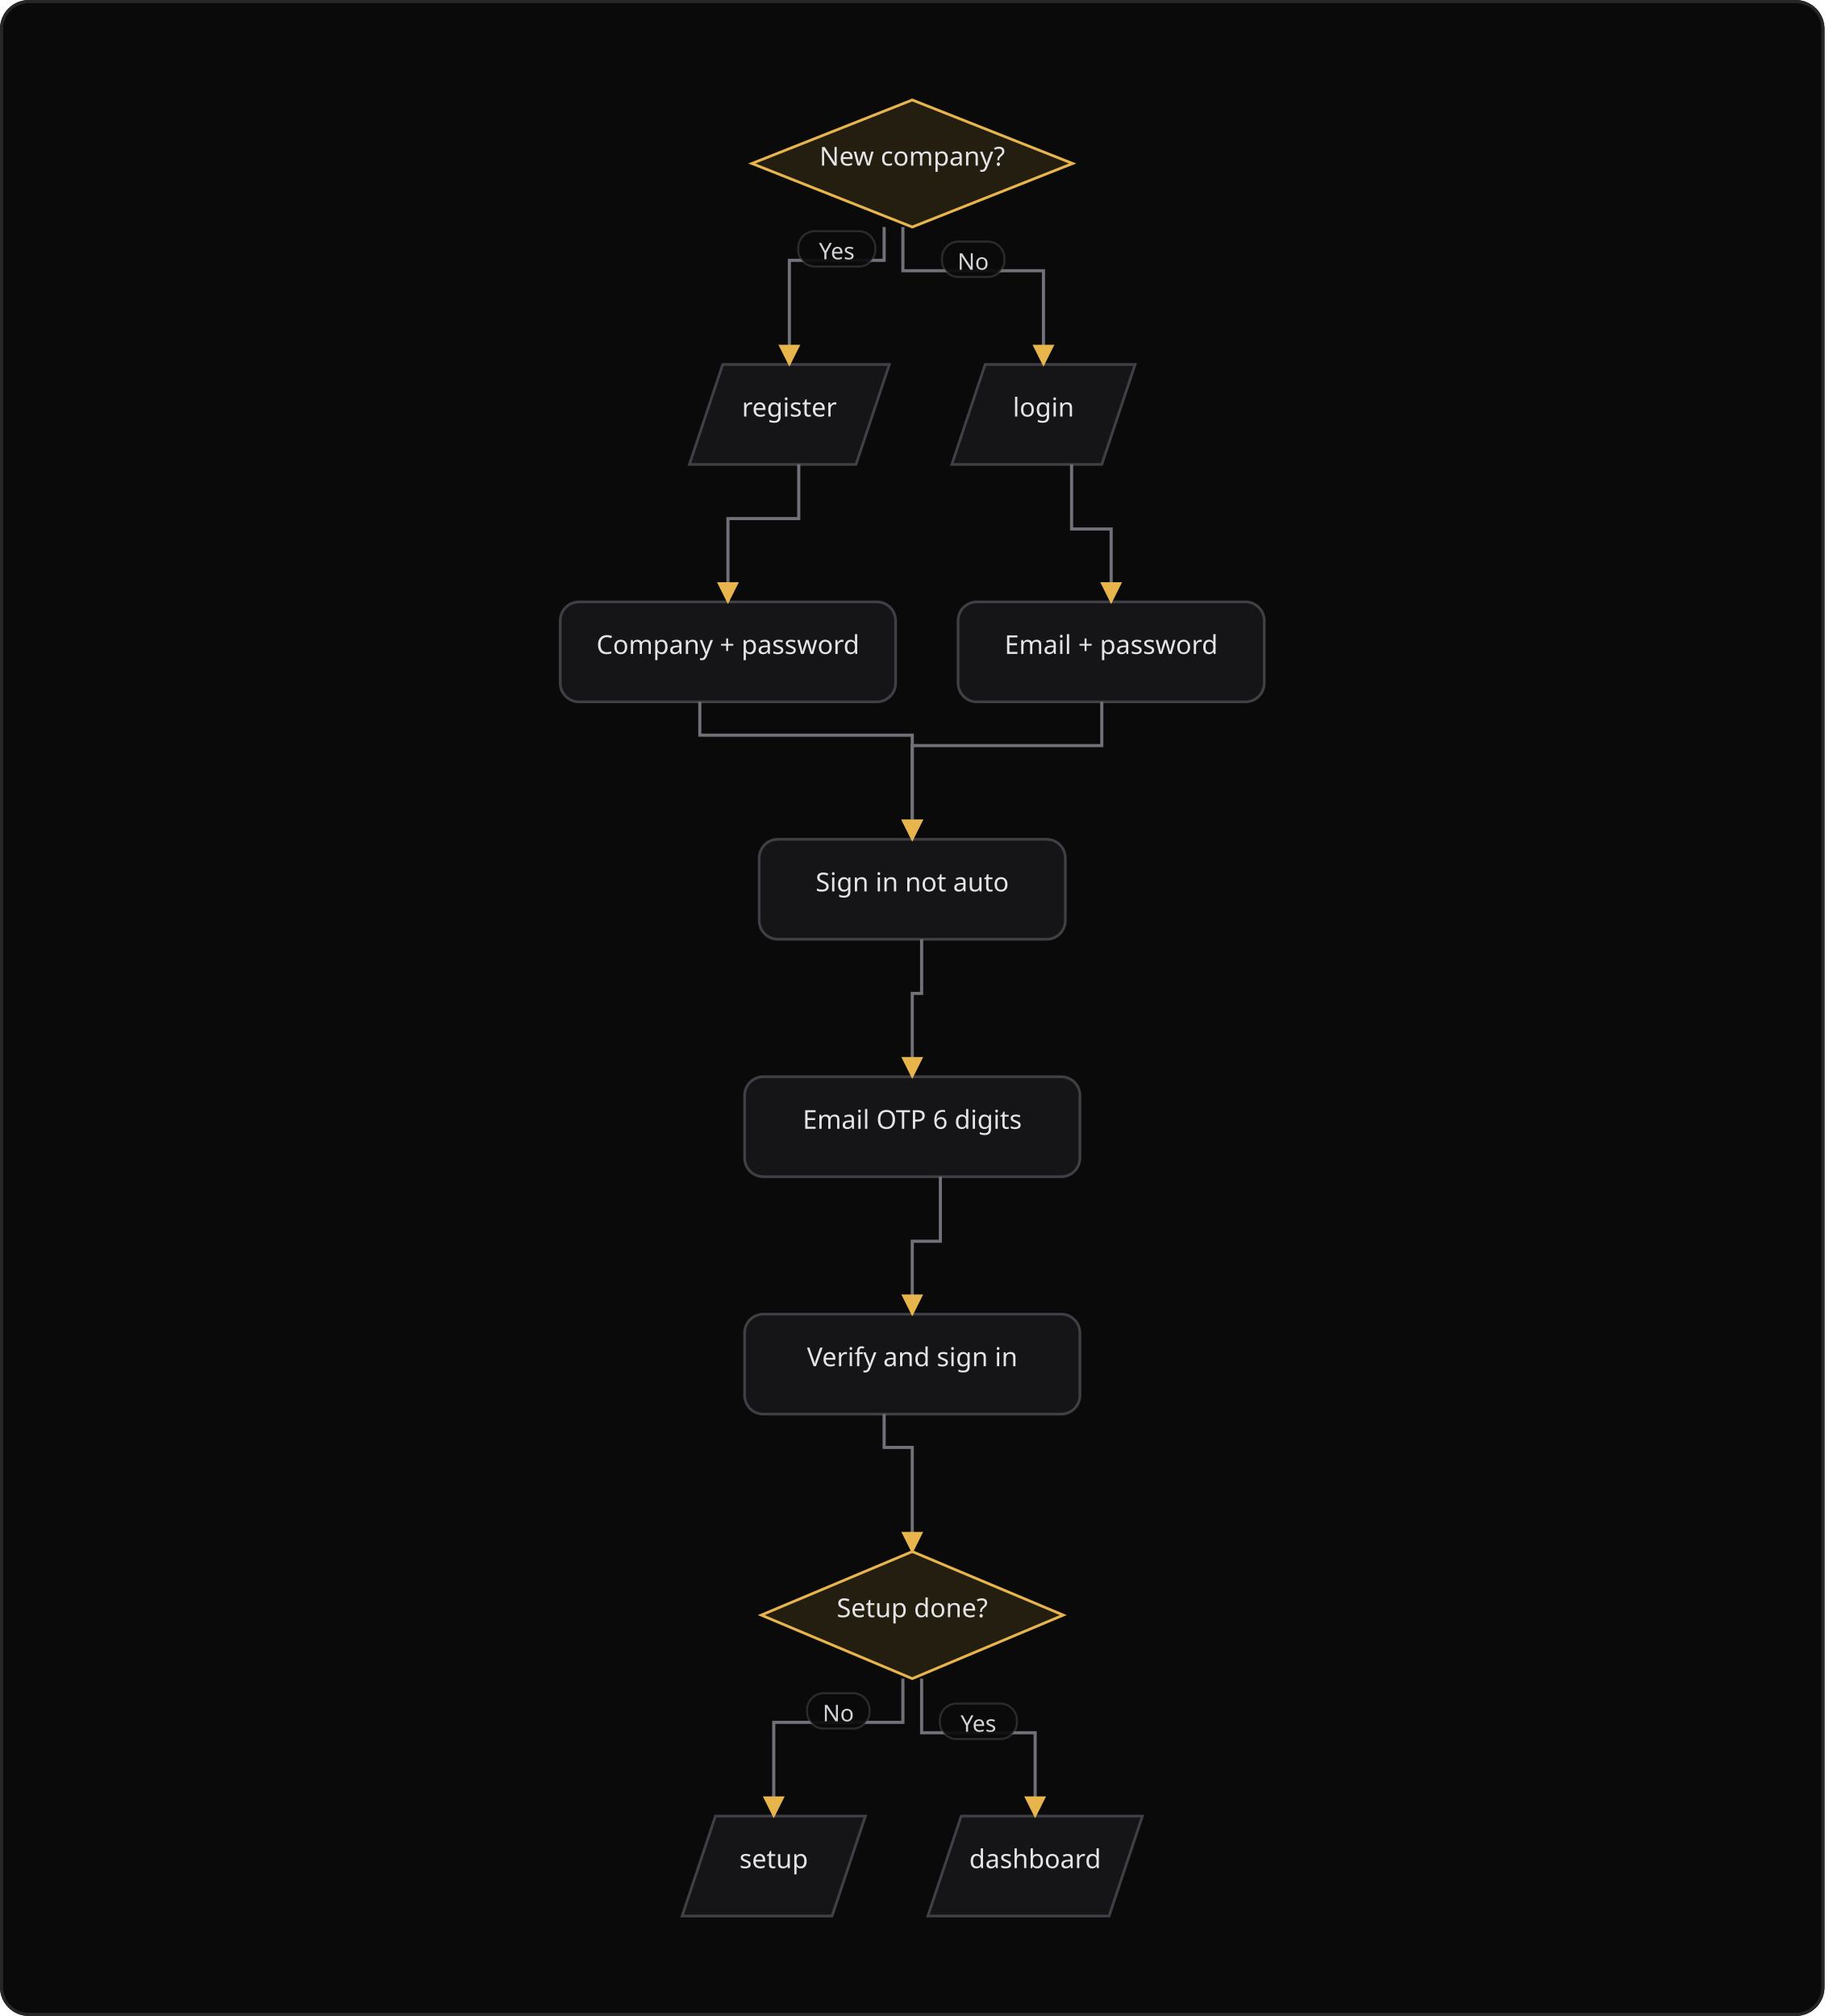
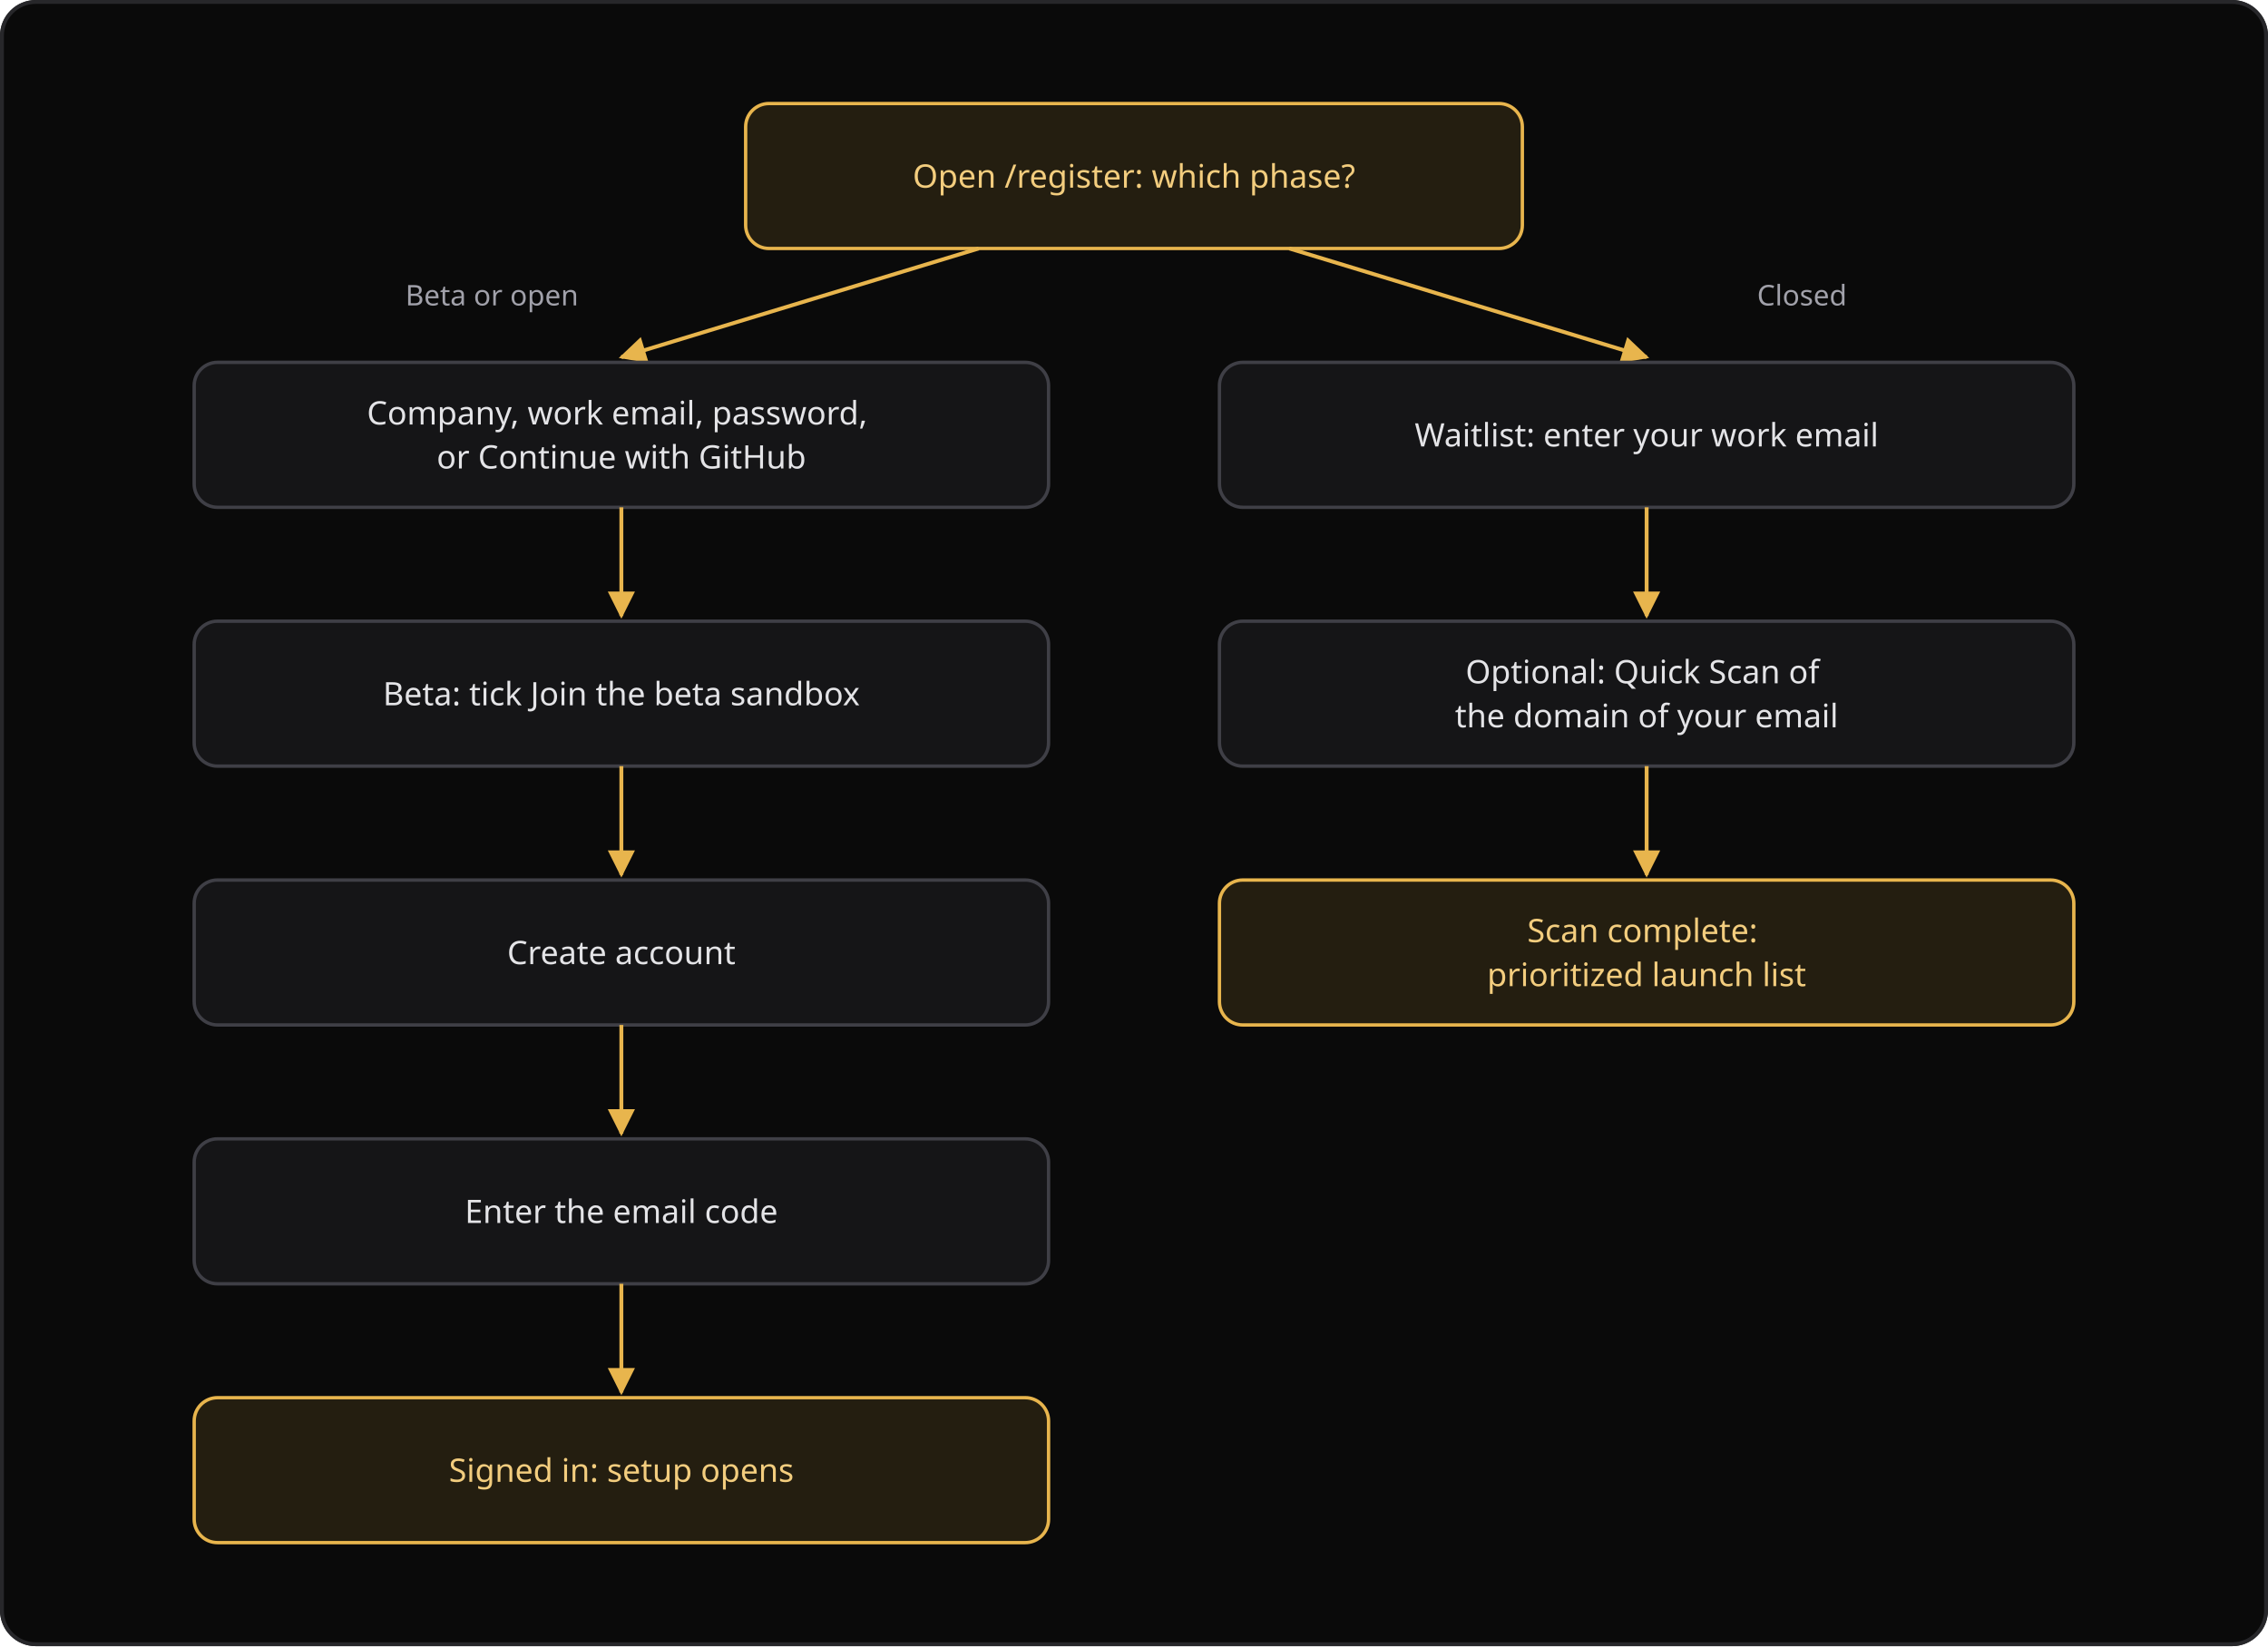
- <svg xmlns="http://www.w3.org/2000/svg" viewBox="0 0 876.0 968.0" width="876" height="968" data-diagram="Platform: Register and sign in process flow" role="img" style="max-width:100%;height:auto;display:block;margin:0 auto">
-   <rect x="0" y="0" width="876" height="968" rx="14" fill="#0A0A0A" />
-   <rect x="0.75" y="0.75" width="874.5" height="966.5" rx="13" fill="none" stroke="#27272A" stroke-width="1.5" />
+ <svg xmlns="http://www.w3.org/2000/svg" viewBox="0 0 876.0 636.0" width="876" height="636" data-diagram="Platform: Register and sign in process flow" role="img" style="max-width:100%;height:auto;display:block;margin:0 auto">
+   <rect x="0" y="0" width="876" height="636" rx="14" fill="#0A0A0A" />
+   <rect x="0.75" y="0.75" width="874.5" height="634.5" rx="13" fill="none" stroke="#27272A" stroke-width="1.5" />
  <defs>
-     <marker id="flow-arrow-42" viewBox="0 0 10 10" refX="9" refY="5" markerWidth="7" markerHeight="7" orient="auto-start-reverse">
+     <marker id="flow-arrow-01c" viewBox="0 0 10 10" refX="9" refY="5" markerWidth="7" markerHeight="7" orient="auto-start-reverse">
      <path d="M0,0 L10,5 L0,10 z" fill="#E8B54D" />
    </marker>
  </defs>
-   <g transform="translate(24 24)">
-     <polygon points="414,24 491,54.5 414,85 337,54.5" fill="#241E10" stroke="#E8B54D" stroke-width="1.3" />
-     <text x="414" y="55.5" text-anchor="middle" font-size="12.5" font-family="'Geist Variable',system-ui,sans-serif" fill="#E4E4E7">
-       <tspan x="414" dy="0">New company?</tspan>
+   <g>
+     <rect x="288.0" y="40" width="300" height="56" rx="9" fill="#241E10" stroke="#E8B54D" stroke-width="1.3" />
+     <text x="438.0" y="72.5" text-anchor="middle" font-size="12.5" font-family="'Geist Variable',system-ui,sans-serif" fill="#F3CD7E">
+       <tspan x="438.0" dy="0">Open /register: which phase?</tspan>
    </text>
-     <polygon points="323,151 403,151 387,199 307,199" fill="#151517" stroke="#3F3F46" stroke-width="1.3" />
-     <text x="355" y="176.0" text-anchor="middle" font-size="12.5" font-family="'Geist Variable',system-ui,sans-serif" fill="#E4E4E7">
-       <tspan x="355" dy="0">register</tspan>
+     <line x1="378.0" y1="96" x2="240.0" y2="138" stroke="#E8B54D" stroke-width="1.5" marker-end="url(#flow-arrow-01c)" />
+     <line x1="498.0" y1="96" x2="636.0" y2="138" stroke="#E8B54D" stroke-width="1.5" marker-end="url(#flow-arrow-01c)" />
+     <text x="190.0" y="118" text-anchor="middle" font-size="11" font-family="'Geist Variable',system-ui,sans-serif" fill="#A1A1AA">Beta or open</text>
+     <text x="696.0" y="118" text-anchor="middle" font-size="11" font-family="'Geist Variable',system-ui,sans-serif" fill="#A1A1AA">Closed</text>
+     <rect x="75.0" y="140" width="330" height="56" rx="9" fill="#151517" stroke="#3F3F46" stroke-width="1.3" />
+     <text x="240.0" y="164.0" text-anchor="middle" font-size="12.5" font-family="'Geist Variable',system-ui,sans-serif" fill="#E4E4E7">
+       <tspan x="240.0" dy="0">Company, work email, password,</tspan>
+       <tspan x="240.0" dy="17">or Continue with GitHub</tspan>
    </text>
-     <polygon points="449,151 521,151 505,199 433,199" fill="#151517" stroke="#3F3F46" stroke-width="1.3" />
-     <text x="477" y="176.0" text-anchor="middle" font-size="12.5" font-family="'Geist Variable',system-ui,sans-serif" fill="#E4E4E7">
-       <tspan x="477" dy="0">login</tspan>
+     <line x1="240.0" y1="196" x2="240.0" y2="238" stroke="#E8B54D" stroke-width="1.5" marker-end="url(#flow-arrow-01c)" />
+     <rect x="75.0" y="240" width="330" height="56" rx="9" fill="#151517" stroke="#3F3F46" stroke-width="1.3" />
+     <text x="240.0" y="272.5" text-anchor="middle" font-size="12.5" font-family="'Geist Variable',system-ui,sans-serif" fill="#E4E4E7">
+       <tspan x="240.0" dy="0">Beta: tick Join the beta sandbox</tspan>
    </text>
-     <rect x="245" y="265" width="161" height="48" rx="9" fill="#151517" stroke="#3F3F46" stroke-width="1.3" />
-     <text x="325.5" y="290.0" text-anchor="middle" font-size="12.5" font-family="'Geist Variable',system-ui,sans-serif" fill="#E4E4E7">
-       <tspan x="325.5" dy="0">Company + password</tspan>
+     <line x1="240.0" y1="296" x2="240.0" y2="338" stroke="#E8B54D" stroke-width="1.5" marker-end="url(#flow-arrow-01c)" />
+     <rect x="75.0" y="340" width="330" height="56" rx="9" fill="#151517" stroke="#3F3F46" stroke-width="1.3" />
+     <text x="240.0" y="372.5" text-anchor="middle" font-size="12.5" font-family="'Geist Variable',system-ui,sans-serif" fill="#E4E4E7">
+       <tspan x="240.0" dy="0">Create account</tspan>
    </text>
-     <rect x="436" y="265" width="147" height="48" rx="9" fill="#151517" stroke="#3F3F46" stroke-width="1.3" />
-     <text x="509.5" y="290.0" text-anchor="middle" font-size="12.5" font-family="'Geist Variable',system-ui,sans-serif" fill="#E4E4E7">
-       <tspan x="509.5" dy="0">Email + password</tspan>
+     <line x1="240.0" y1="396" x2="240.0" y2="438" stroke="#E8B54D" stroke-width="1.5" marker-end="url(#flow-arrow-01c)" />
+     <rect x="75.0" y="440" width="330" height="56" rx="9" fill="#151517" stroke="#3F3F46" stroke-width="1.3" />
+     <text x="240.0" y="472.5" text-anchor="middle" font-size="12.5" font-family="'Geist Variable',system-ui,sans-serif" fill="#E4E4E7">
+       <tspan x="240.0" dy="0">Enter the email code</tspan>
    </text>
-     <rect x="340.5" y="379" width="147" height="48" rx="9" fill="#151517" stroke="#3F3F46" stroke-width="1.3" />
-     <text x="414" y="404.0" text-anchor="middle" font-size="12.5" font-family="'Geist Variable',system-ui,sans-serif" fill="#E4E4E7">
-       <tspan x="414" dy="0">Sign in not auto</tspan>
+     <line x1="240.0" y1="496" x2="240.0" y2="538" stroke="#E8B54D" stroke-width="1.5" marker-end="url(#flow-arrow-01c)" />
+     <rect x="75.0" y="540" width="330" height="56" rx="9" fill="#241E10" stroke="#E8B54D" stroke-width="1.3" />
+     <text x="240.0" y="572.5" text-anchor="middle" font-size="12.5" font-family="'Geist Variable',system-ui,sans-serif" fill="#F3CD7E">
+       <tspan x="240.0" dy="0">Signed in: setup opens</tspan>
    </text>
-     <rect x="333.5" y="493" width="161" height="48" rx="9" fill="#151517" stroke="#3F3F46" stroke-width="1.3" />
-     <text x="414" y="518.0" text-anchor="middle" font-size="12.5" font-family="'Geist Variable',system-ui,sans-serif" fill="#E4E4E7">
-       <tspan x="414" dy="0">Email OTP 6 digits</tspan>
+     <rect x="471.0" y="140" width="330" height="56" rx="9" fill="#151517" stroke="#3F3F46" stroke-width="1.3" />
+     <text x="636.0" y="172.5" text-anchor="middle" font-size="12.5" font-family="'Geist Variable',system-ui,sans-serif" fill="#E4E4E7">
+       <tspan x="636.0" dy="0">Waitlist: enter your work email</tspan>
    </text>
-     <rect x="333.5" y="607" width="161" height="48" rx="9" fill="#151517" stroke="#3F3F46" stroke-width="1.3" />
-     <text x="414" y="632.0" text-anchor="middle" font-size="12.5" font-family="'Geist Variable',system-ui,sans-serif" fill="#E4E4E7">
-       <tspan x="414" dy="0">Verify and sign in</tspan>
+     <line x1="636.0" y1="196" x2="636.0" y2="238" stroke="#E8B54D" stroke-width="1.5" marker-end="url(#flow-arrow-01c)" />
+     <rect x="471.0" y="240" width="330" height="56" rx="9" fill="#151517" stroke="#3F3F46" stroke-width="1.3" />
+     <text x="636.0" y="264.0" text-anchor="middle" font-size="12.5" font-family="'Geist Variable',system-ui,sans-serif" fill="#E4E4E7">
+       <tspan x="636.0" dy="0">Optional: Quick Scan of</tspan>
+       <tspan x="636.0" dy="17">the domain of your email</tspan>
    </text>
-     <polygon points="414,721 486.5,751.5 414,782 341.5,751.5" fill="#241E10" stroke="#E8B54D" stroke-width="1.3" />
-     <text x="414" y="752.5" text-anchor="middle" font-size="12.5" font-family="'Geist Variable',system-ui,sans-serif" fill="#E4E4E7">
-       <tspan x="414" dy="0">Setup done?</tspan>
+     <line x1="636.0" y1="296" x2="636.0" y2="338" stroke="#E8B54D" stroke-width="1.5" marker-end="url(#flow-arrow-01c)" />
+     <rect x="471.0" y="340" width="330" height="56" rx="9" fill="#241E10" stroke="#E8B54D" stroke-width="1.3" />
+     <text x="636.0" y="364.0" text-anchor="middle" font-size="12.5" font-family="'Geist Variable',system-ui,sans-serif" fill="#F3CD7E">
+       <tspan x="636.0" dy="0">Scan complete:</tspan>
+       <tspan x="636.0" dy="17">prioritized launch list</tspan>
    </text>
-     <polygon points="319.5,848 391.5,848 375.5,896 303.5,896" fill="#151517" stroke="#3F3F46" stroke-width="1.3" />
-     <text x="347.5" y="873.0" text-anchor="middle" font-size="12.5" font-family="'Geist Variable',system-ui,sans-serif" fill="#E4E4E7">
-       <tspan x="347.5" dy="0">setup</tspan>
-     </text>
-     <polygon points="437.5,848 524.5,848 508.5,896 421.5,896" fill="#151517" stroke="#3F3F46" stroke-width="1.3" />
-     <text x="473" y="873.0" text-anchor="middle" font-size="12.5" font-family="'Geist Variable',system-ui,sans-serif" fill="#E4E4E7">
-       <tspan x="473" dy="0">dashboard</tspan>
-     </text>
-     <path d="M 400.5 85.0 L 400.5 101.0 L 355.0 101.0 L 355.0 151.0" fill="none" stroke="#71717A" stroke-width="1.5" marker-end="url(#flow-arrow-42)" />
-     <g>
-       <rect x="359.25" y="87" width="37" height="17" rx="8" fill="#0A0A0A" opacity="0.92" stroke="#71717A" stroke-opacity="0.35" />
-       <text x="377.75" y="100.5" text-anchor="middle" font-size="11" font-family="'Geist Variable',system-ui,sans-serif" fill="#D4D4D8">Yes</text>
-     </g>
-     <path d="M 409.5 85.0 L 409.5 106.0 L 477.0 106.0 L 477.0 151.0" fill="none" stroke="#71717A" stroke-width="1.5" marker-end="url(#flow-arrow-42)" />
-     <g>
-       <rect x="428.25" y="92" width="30" height="17" rx="8" fill="#0A0A0A" opacity="0.92" stroke="#71717A" stroke-opacity="0.35" />
-       <text x="443.25" y="105.5" text-anchor="middle" font-size="11" font-family="'Geist Variable',system-ui,sans-serif" fill="#D4D4D8">No</text>
-     </g>
-     <path d="M 359.5 199.0 L 359.5 225.0 L 325.5 225.0 L 325.5 265.0" fill="none" stroke="#71717A" stroke-width="1.5" marker-end="url(#flow-arrow-42)" />
-     <path d="M 490.5 199.0 L 490.5 230.0 L 509.5 230.0 L 509.5 265.0" fill="none" stroke="#71717A" stroke-width="1.5" marker-end="url(#flow-arrow-42)" />
-     <path d="M 312.0 313.0 L 312.0 329.0 L 414.0 329.0 L 414.0 379.0" fill="none" stroke="#71717A" stroke-width="1.5" marker-end="url(#flow-arrow-42)" />
-     <path d="M 505.0 313.0 L 505.0 334.0 L 414.0 334.0 L 414.0 379.0" fill="none" stroke="#71717A" stroke-width="1.5" marker-end="url(#flow-arrow-42)" />
-     <path d="M 418.5 427.0 L 418.5 453.0 L 414.0 453.0 L 414.0 493.0" fill="none" stroke="#71717A" stroke-width="1.5" marker-end="url(#flow-arrow-42)" />
-     <path d="M 427.5 541.0 L 427.5 572.0 L 414.0 572.0 L 414.0 607.0" fill="none" stroke="#71717A" stroke-width="1.5" marker-end="url(#flow-arrow-42)" />
-     <path d="M 400.5 655.0 L 400.5 671.0 L 414.0 671.0 L 414.0 721.0" fill="none" stroke="#71717A" stroke-width="1.5" marker-end="url(#flow-arrow-42)" />
-     <path d="M 409.5 782.0 L 409.5 803.0 L 347.5 803.0 L 347.5 848.0" fill="none" stroke="#71717A" stroke-width="1.5" marker-end="url(#flow-arrow-42)" />
-     <g>
-       <rect x="363.5" y="789" width="30" height="17" rx="8" fill="#0A0A0A" opacity="0.92" stroke="#71717A" stroke-opacity="0.35" />
-       <text x="378.5" y="802.5" text-anchor="middle" font-size="11" font-family="'Geist Variable',system-ui,sans-serif" fill="#D4D4D8">No</text>
-     </g>
-     <path d="M 418.5 782.0 L 418.5 808.0 L 473.0 808.0 L 473.0 848.0" fill="none" stroke="#71717A" stroke-width="1.5" marker-end="url(#flow-arrow-42)" />
-     <g>
-       <rect x="427.25" y="794" width="37" height="17" rx="8" fill="#0A0A0A" opacity="0.92" stroke="#71717A" stroke-opacity="0.35" />
-       <text x="445.75" y="807.5" text-anchor="middle" font-size="11" font-family="'Geist Variable',system-ui,sans-serif" fill="#D4D4D8">Yes</text>
-     </g>
  </g>
</svg>
